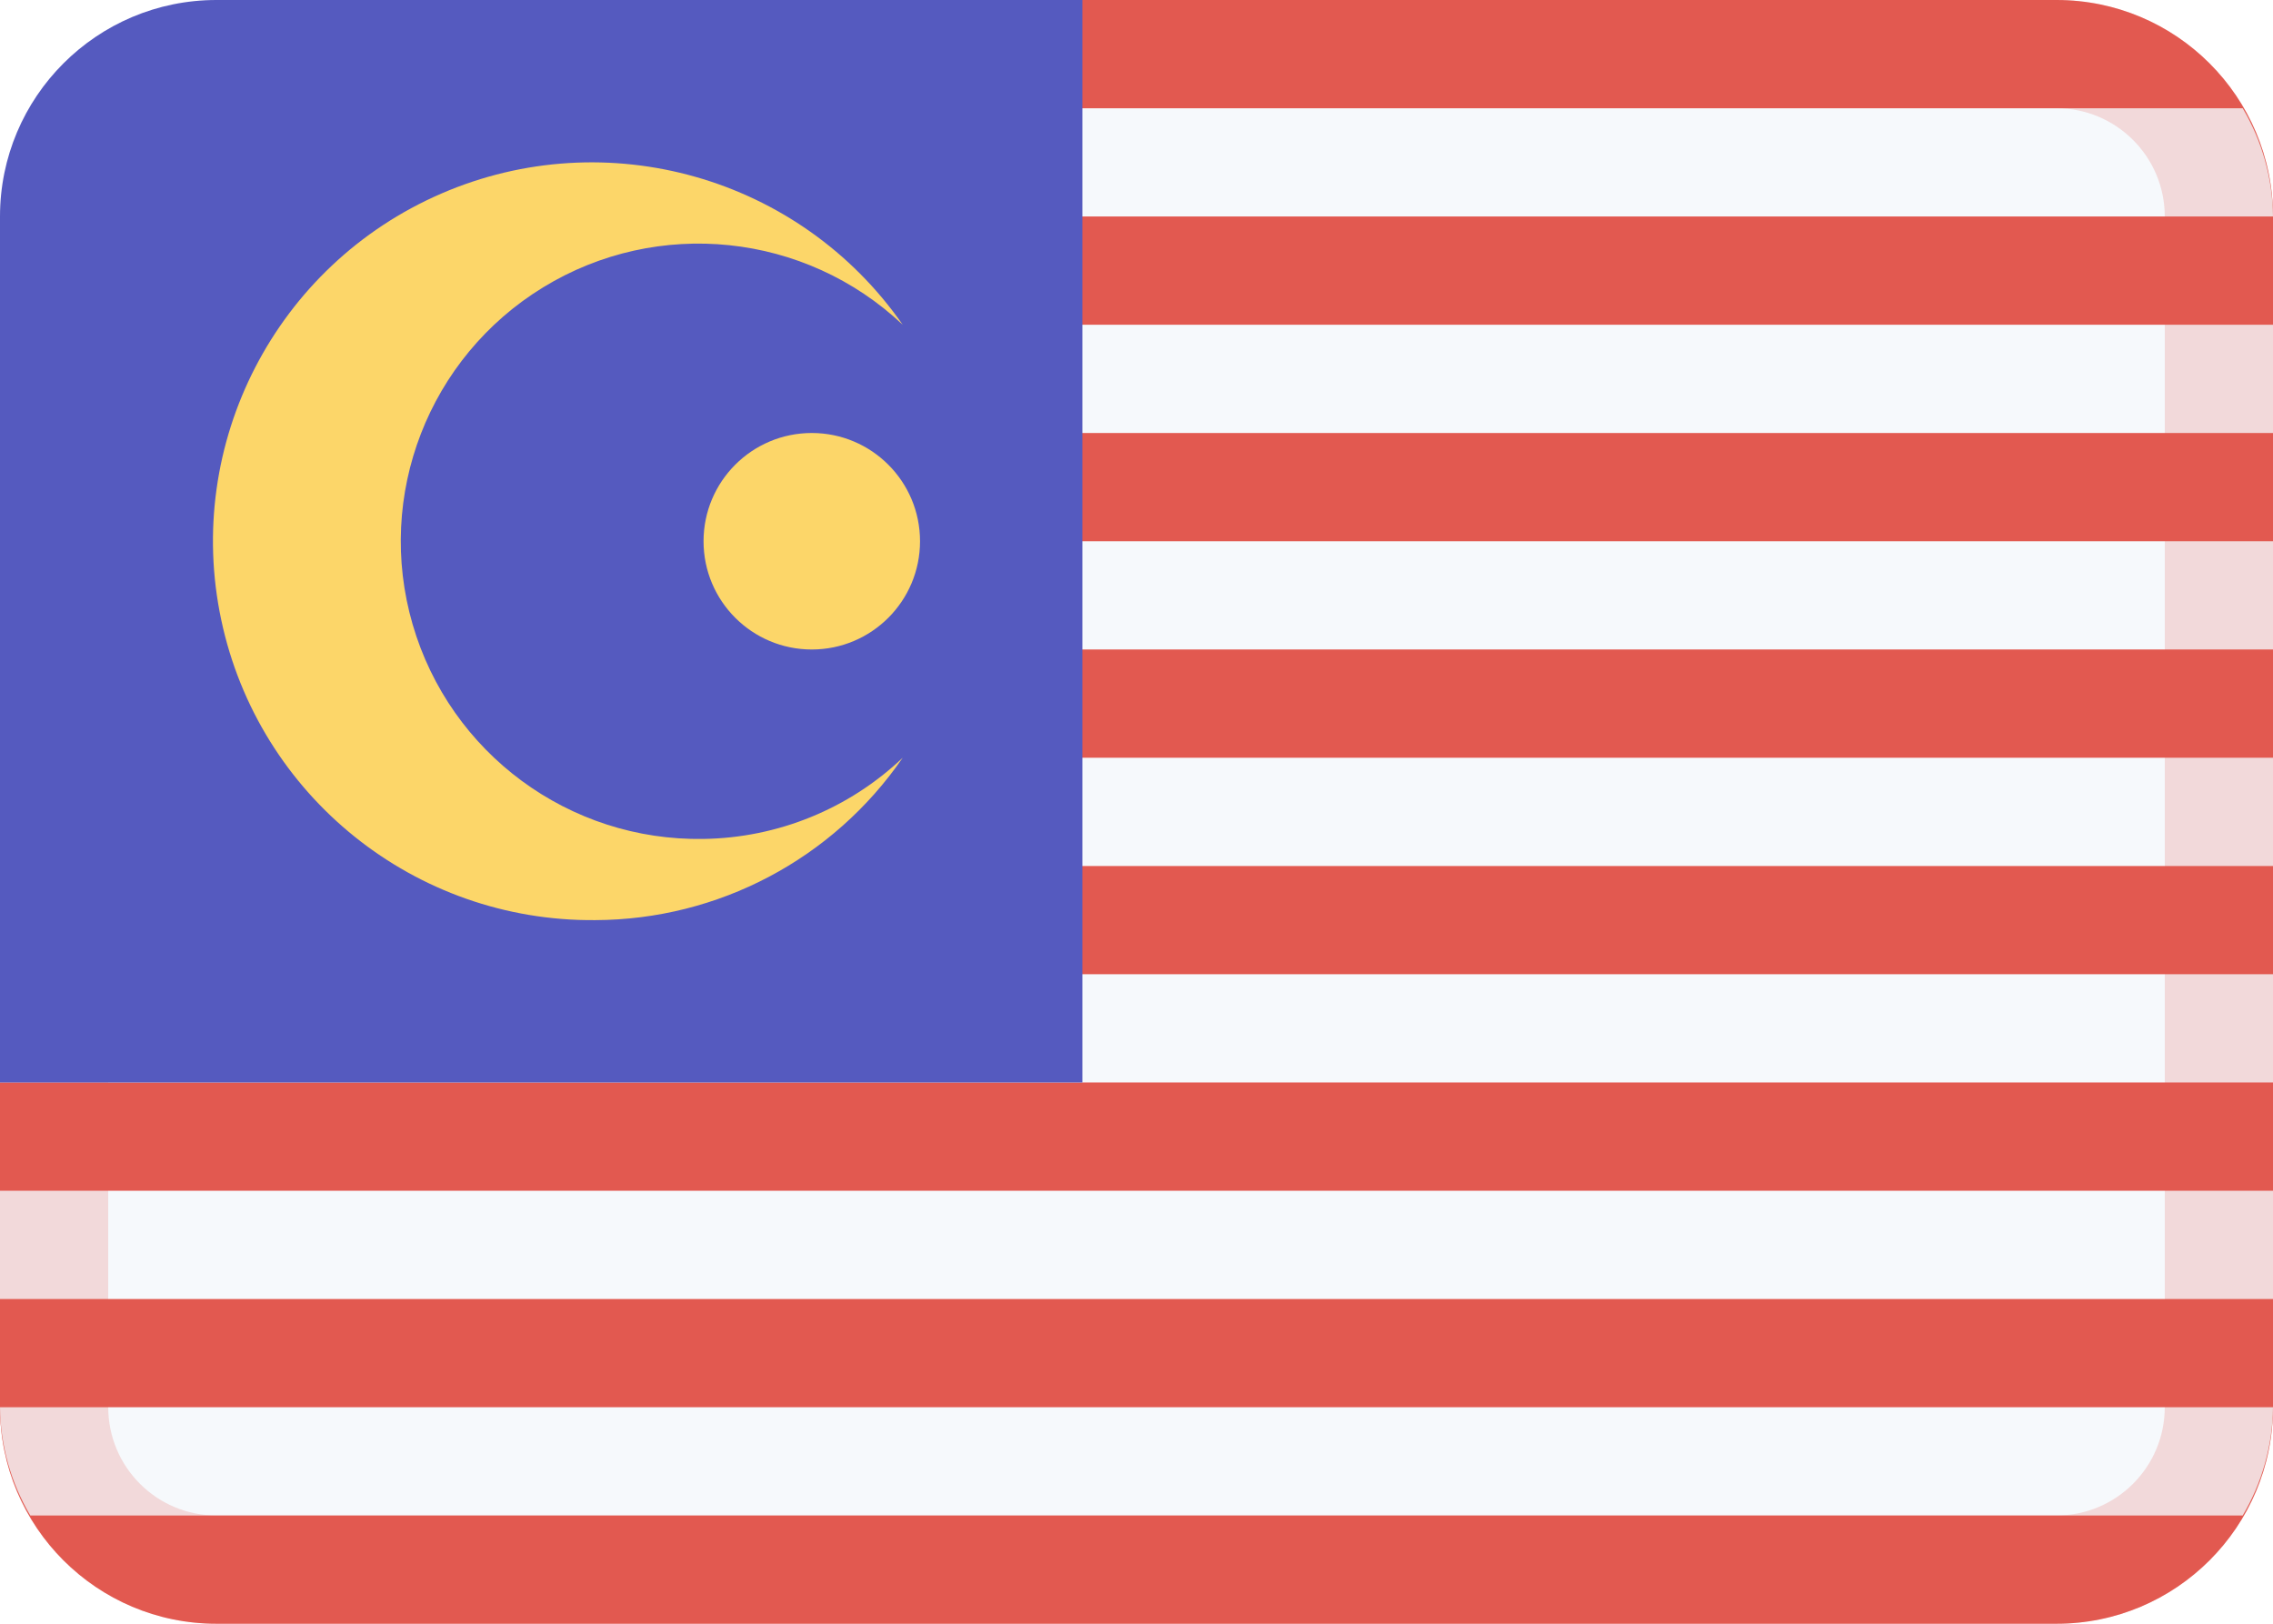
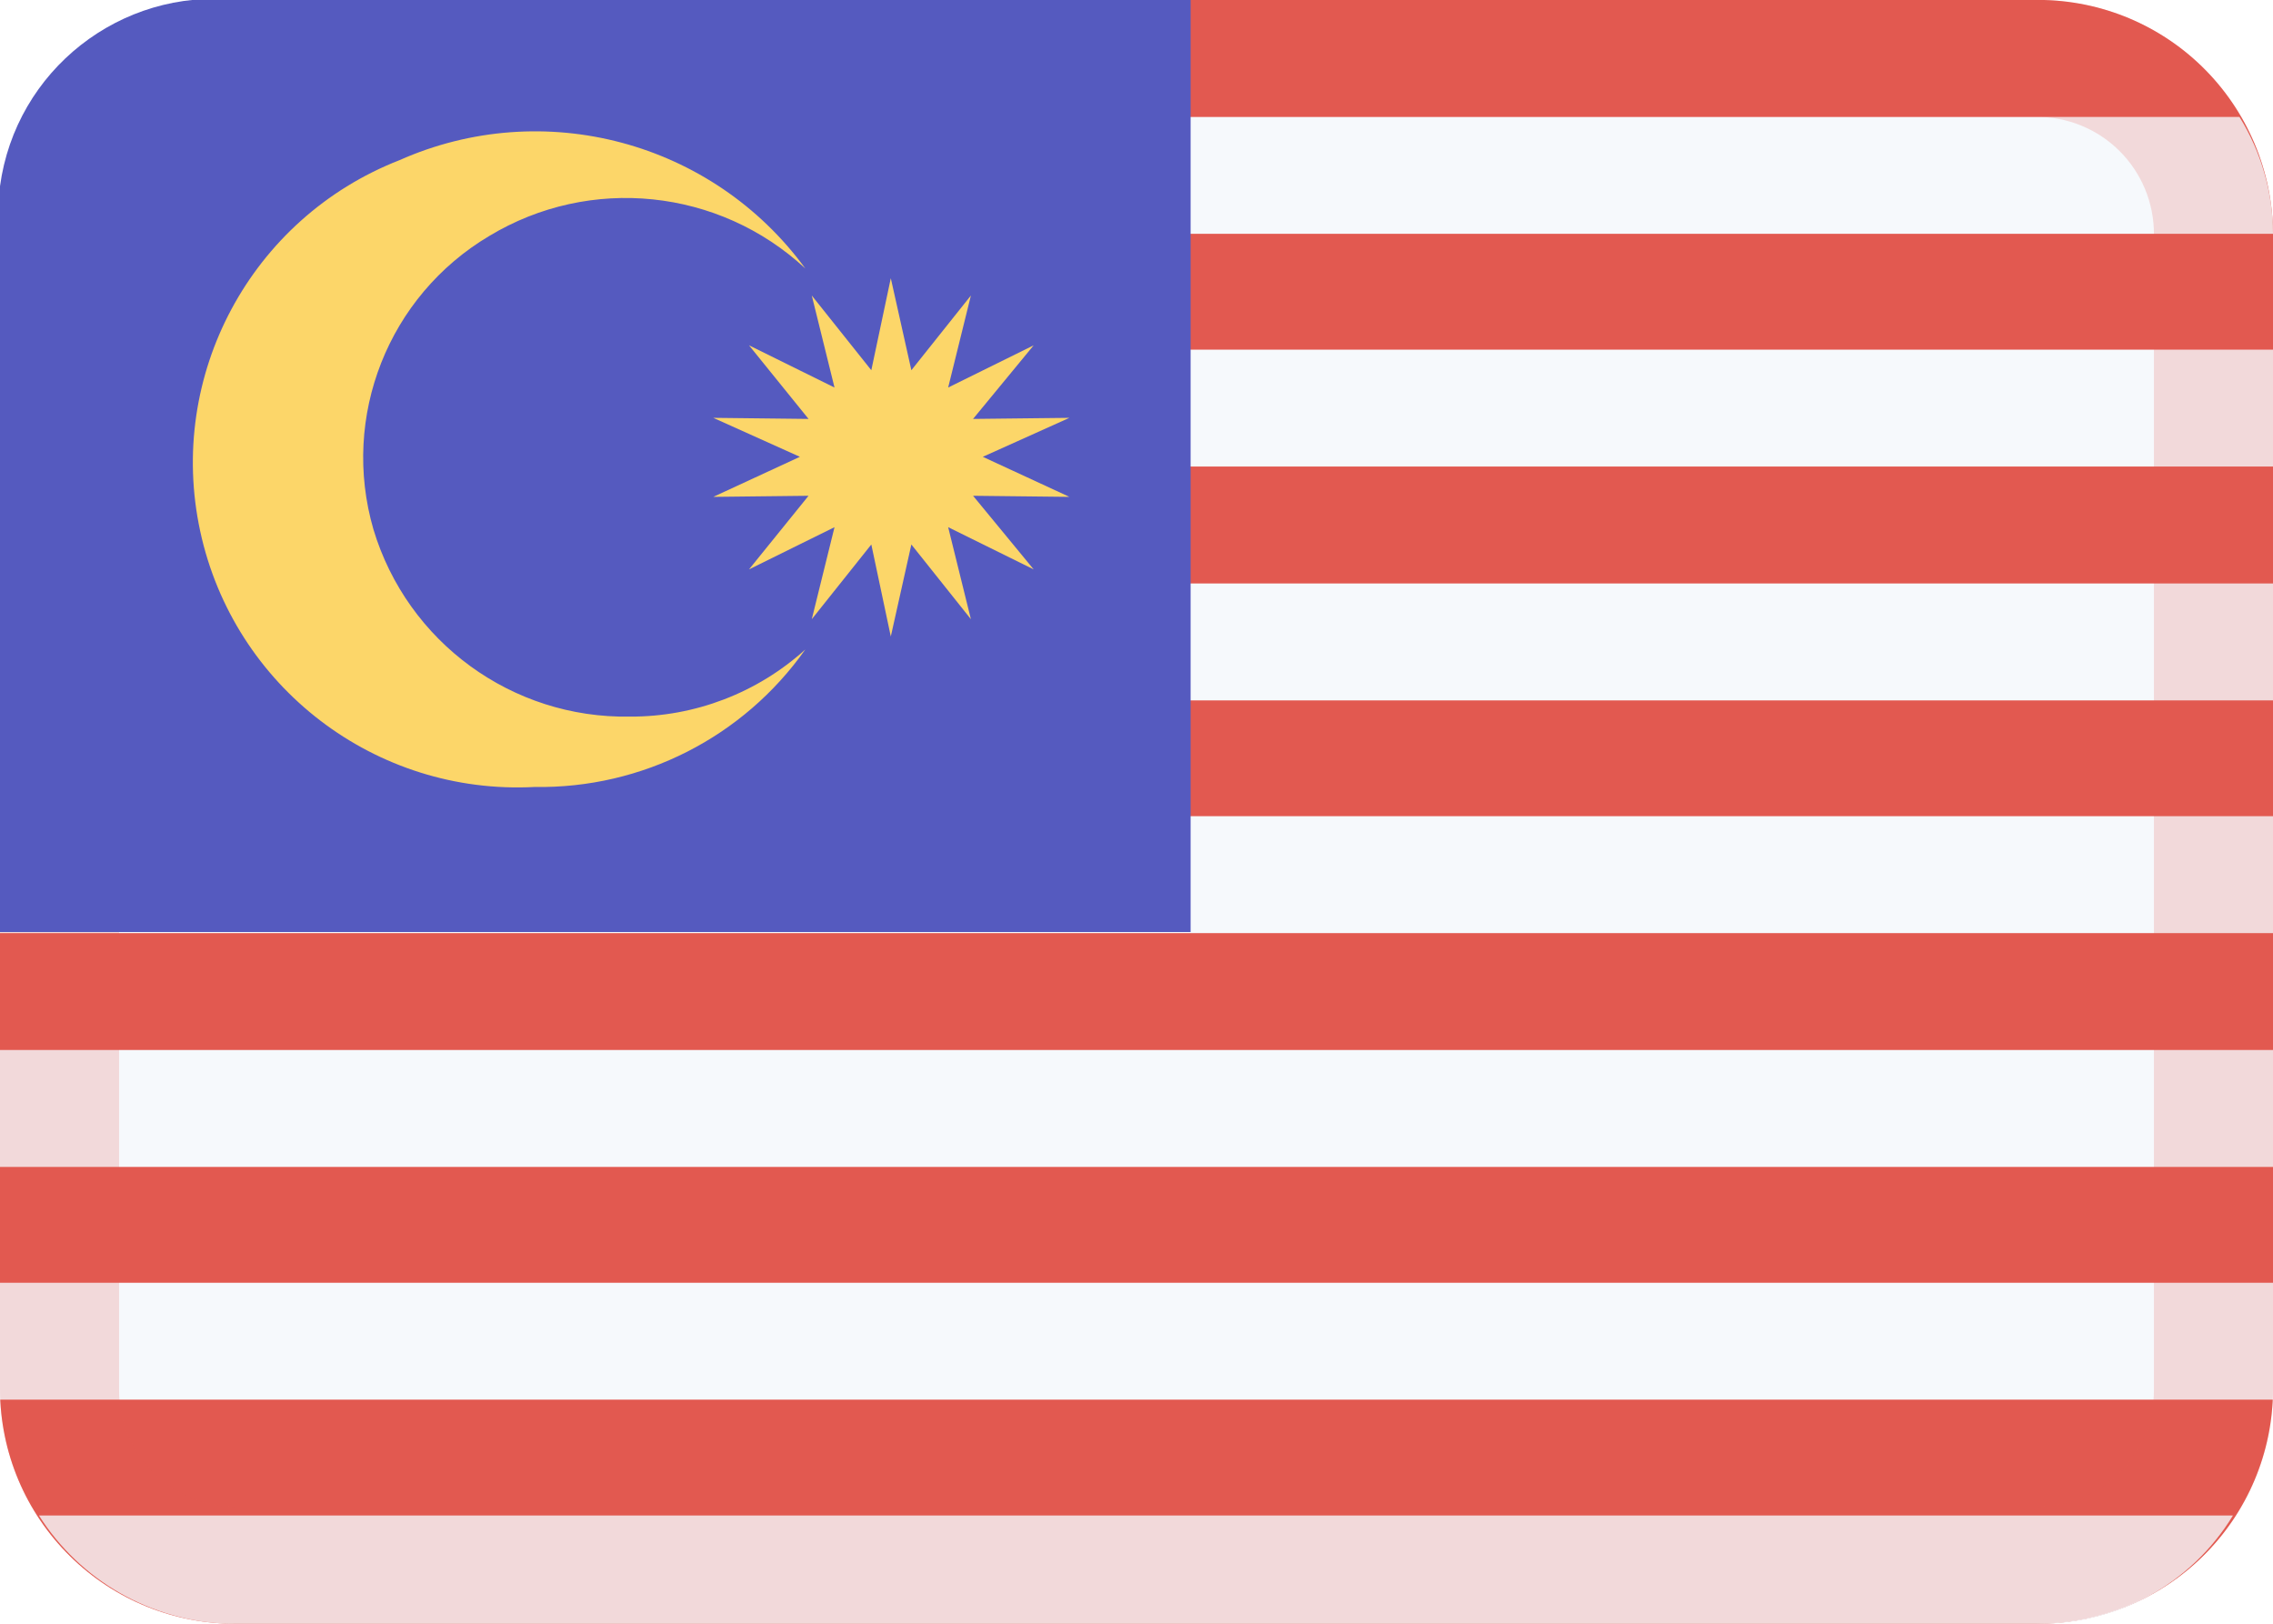
<svg xmlns="http://www.w3.org/2000/svg" width="21" height="15" viewBox="0 0 21 15">
-   <path d="M19,15H2a2,2,0,0,1-2-2V6H8V0H19a2,2,0,0,1,2,2V13A2,2,0,0,1,19,15Z" style="fill:#e25950" />
-   <path d="M0,11H21v1H0ZM0,9H21v1H0ZM0,7H21V8H0ZM8,5H21V6H8ZM8,3H21V4H8ZM8,1H20.72A2,2,0,0,1,21,2H8ZM20.72,14H.28A2,2,0,0,1,0,13H21A2,2,0,0,1,20.72,14Z" style="fill:#f6f9fc" />
-   <path d="M19,15H2a2,2,0,0,1-2-2V6H1v7a1,1,0,0,0,1,1H19a1,1,0,0,0,1-1V2a1,1,0,0,0-1-1H8V0H19a2,2,0,0,1,2,2V13A2,2,0,0,1,19,15Z" style="fill:#e25950;opacity:0.2;isolation:isolate" />
-   <path d="M10,0H2A2,2,0,0,0,0,2v8H10Z" style="fill:#555abf" />
-   <path d="M6.5,7.75A2.75,2.75,0,1,1,8.34,3,3.5,3.5,0,1,0,5.5,8.5,3.46,3.46,0,0,0,8.34,7,2.73,2.73,0,0,1,6.5,7.75Z" style="fill:#fcd669" />
-   <circle cx="7.5" cy="5" r="1" style="fill:#fcd669" />
+   <g>
+     <path d="M18.81,15H2.19A2.17,2.17,0,0,1,0,12.84V6.47H8.78V0h10A2.17,2.17,0,0,1,21,2.16V12.84A2.17,2.17,0,0,1,18.81,15Z" fill="#e25950" />
+     <path d="M0,11.85H21v1.08H0ZM0,9.7H21v1.08H0ZM0,7.54H21V8.62H0ZM8.78,5.39H21V6.47H8.78Zm0-2.16H21V4.31H8.78Zm0-2.15H20.69A2.05,2.05,0,0,1,21,2.16H8.78ZM18.81,15H2.11A2.15,2.15,0,0,1,.36,14H20.63A2.08,2.08,0,0,1,18.81,15Z" fill="#f6f9fc" />
+     <path d="M18.81,15H2.19A2.17,2.17,0,0,1,0,12.84V6.47H1.1v6.37a1.08,1.08,0,0,0,1.09,1.08H18.81a1.08,1.08,0,0,0,1.09-1.08V2.16a1.08,1.08,0,0,0-1.09-1.08h-10V0h10A2.17,2.17,0,0,1,21,2.16V12.84a2.15,2.15,0,0,1-.8,1.67A2.18,2.18,0,0,1,18.81,15Z" fill="#e25950" opacity="0.2" style="isolation: isolate" />
+     <path d="M11,0H2.19A2,2,0,0,0,0,1.72V8.61H11Z" fill="#555abf" />
+     <g>
+       <path d="M5.82,6.62A2.43,2.43,0,0,1,3.45,4.89,2.38,2.38,0,0,1,4.52,2.18a2.44,2.44,0,0,1,2.92.3,3.09,3.09,0,0,0-3.75-1A3,3,0,0,0,4.94,7.27,3,3,0,0,0,7.44,6,2.4,2.4,0,0,1,5.82,6.62Z" fill="#fcd669" />
+       <polygon points="8.23 2.57 8.42 3.42 8.97 2.73 8.76 3.58 9.55 3.19 8.99 3.87 9.88 3.86 9.08 4.22 9.88 4.59 8.99 4.58 9.55 5.26 8.76 4.87 8.97 5.72 8.42 5.03 8.23 5.88 8.05 5.03 7.5 5.72 7.71 4.87 6.92 5.26 7.47 4.58 6.59 4.59 7.39 4.22 6.59 3.86 7.47 3.87 6.92 3.19 7.71 3.58 7.5 2.73 8.05 3.42 8.23 2.57" fill="#fcd669" fill-rule="evenodd" />
+     </g>
+   </g>
</svg>
